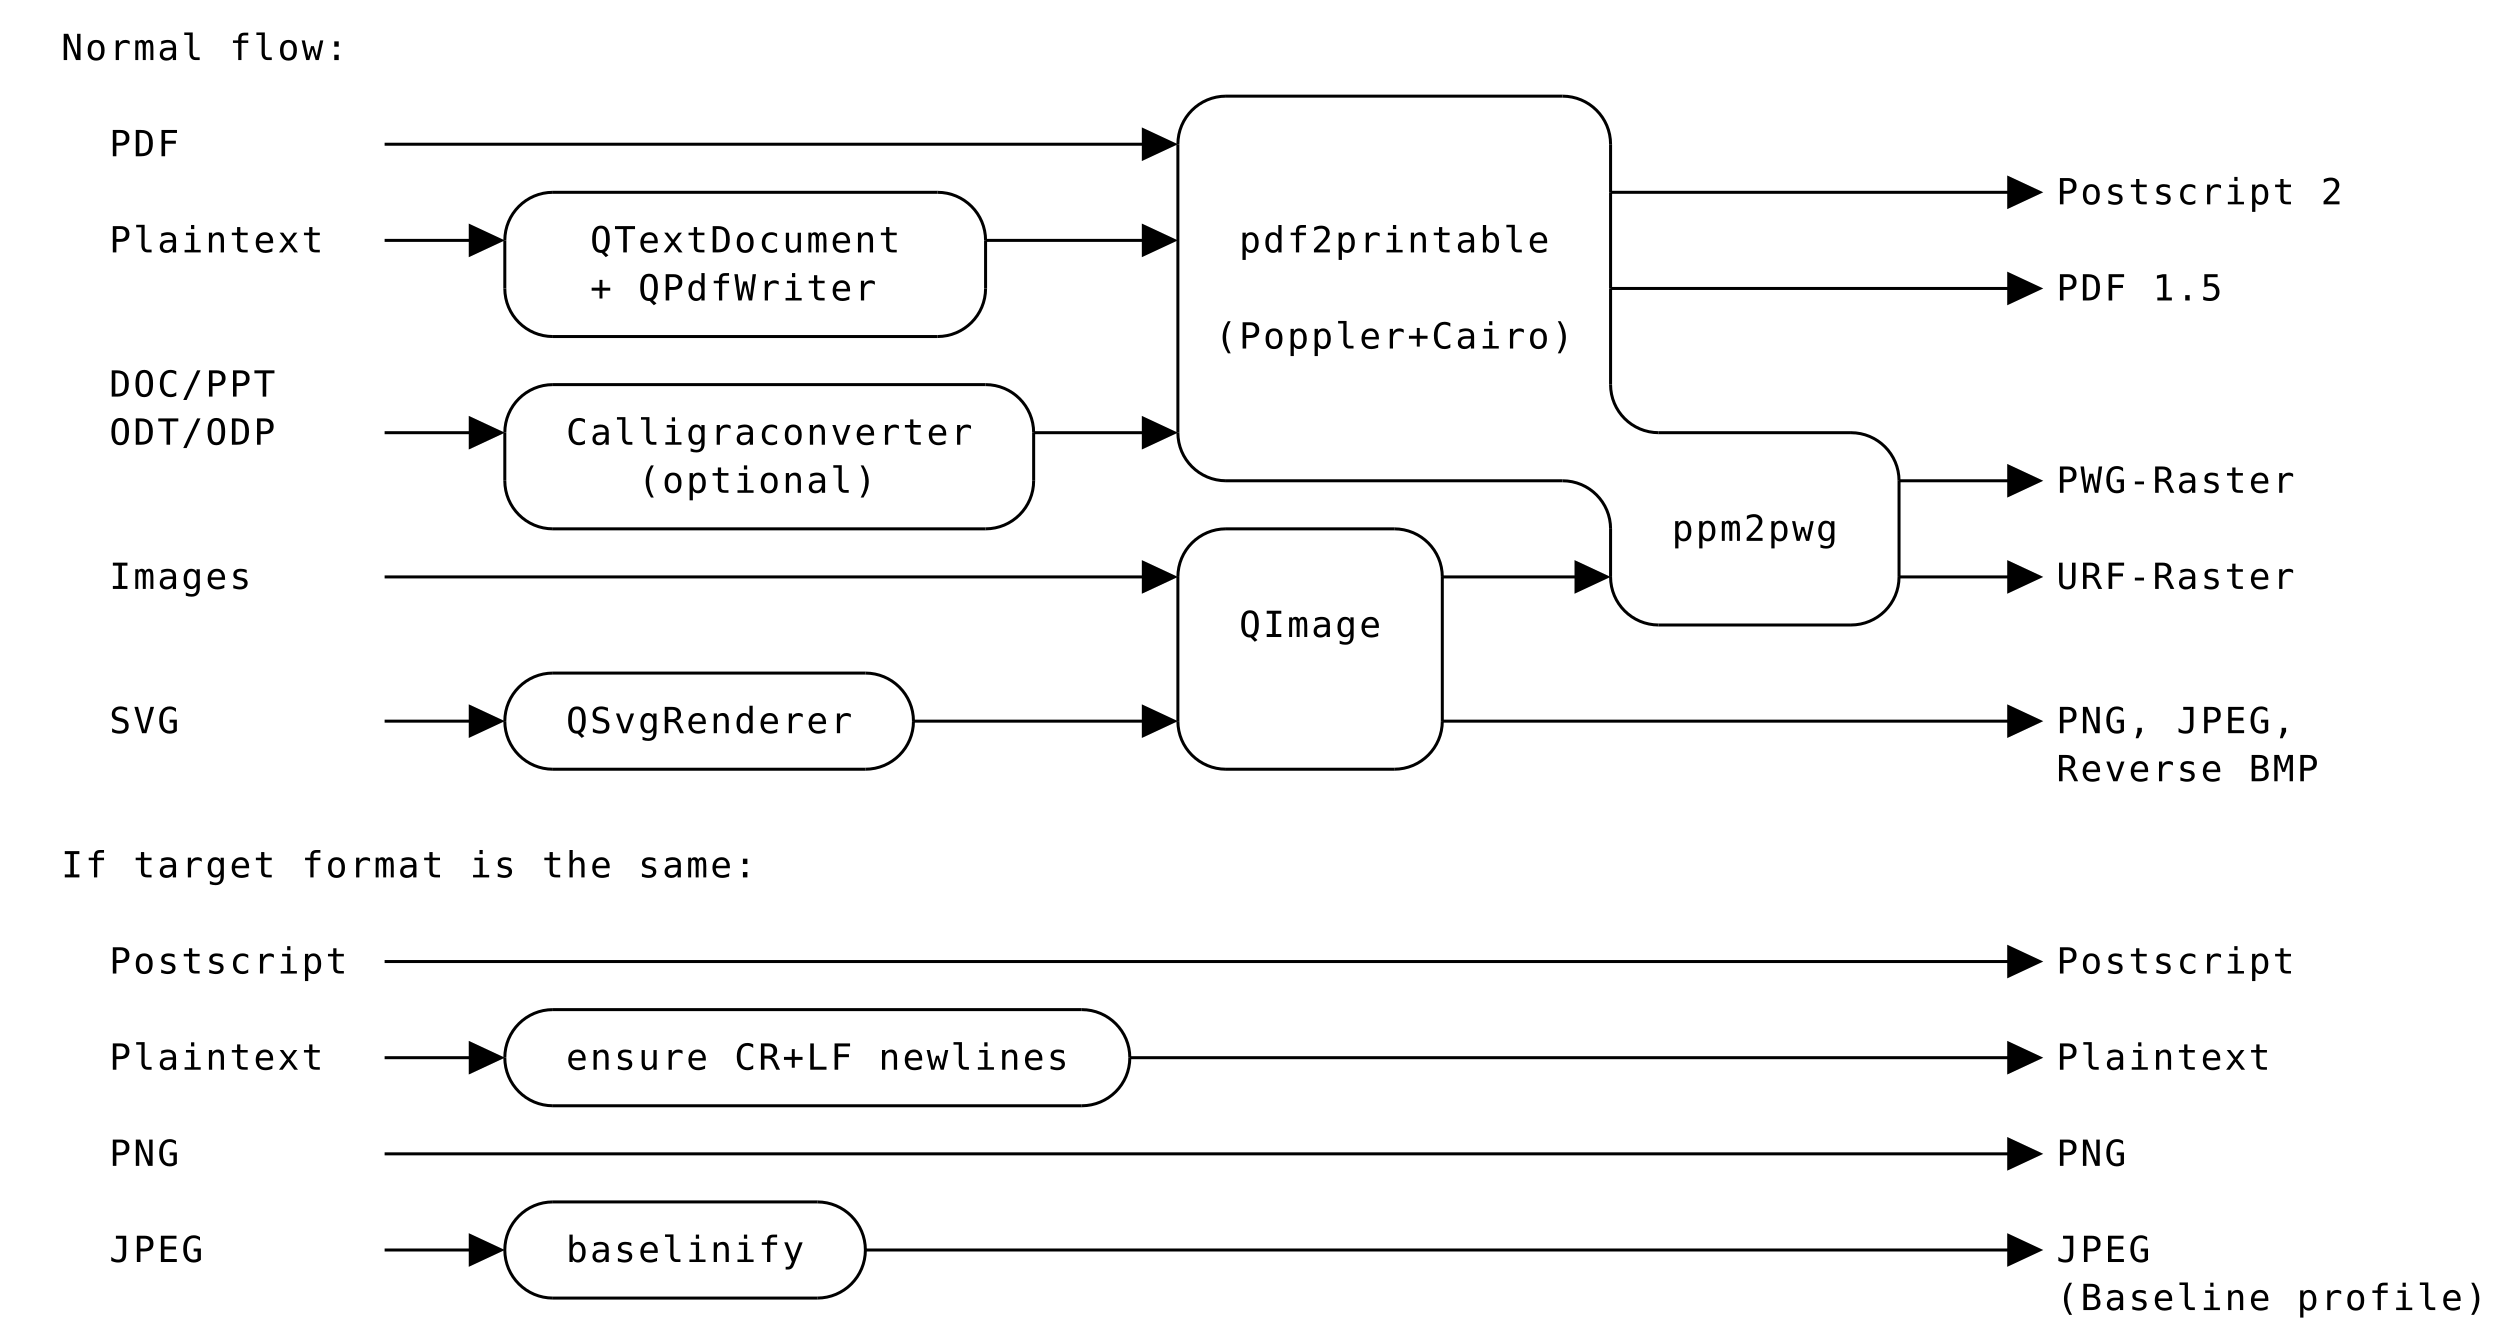
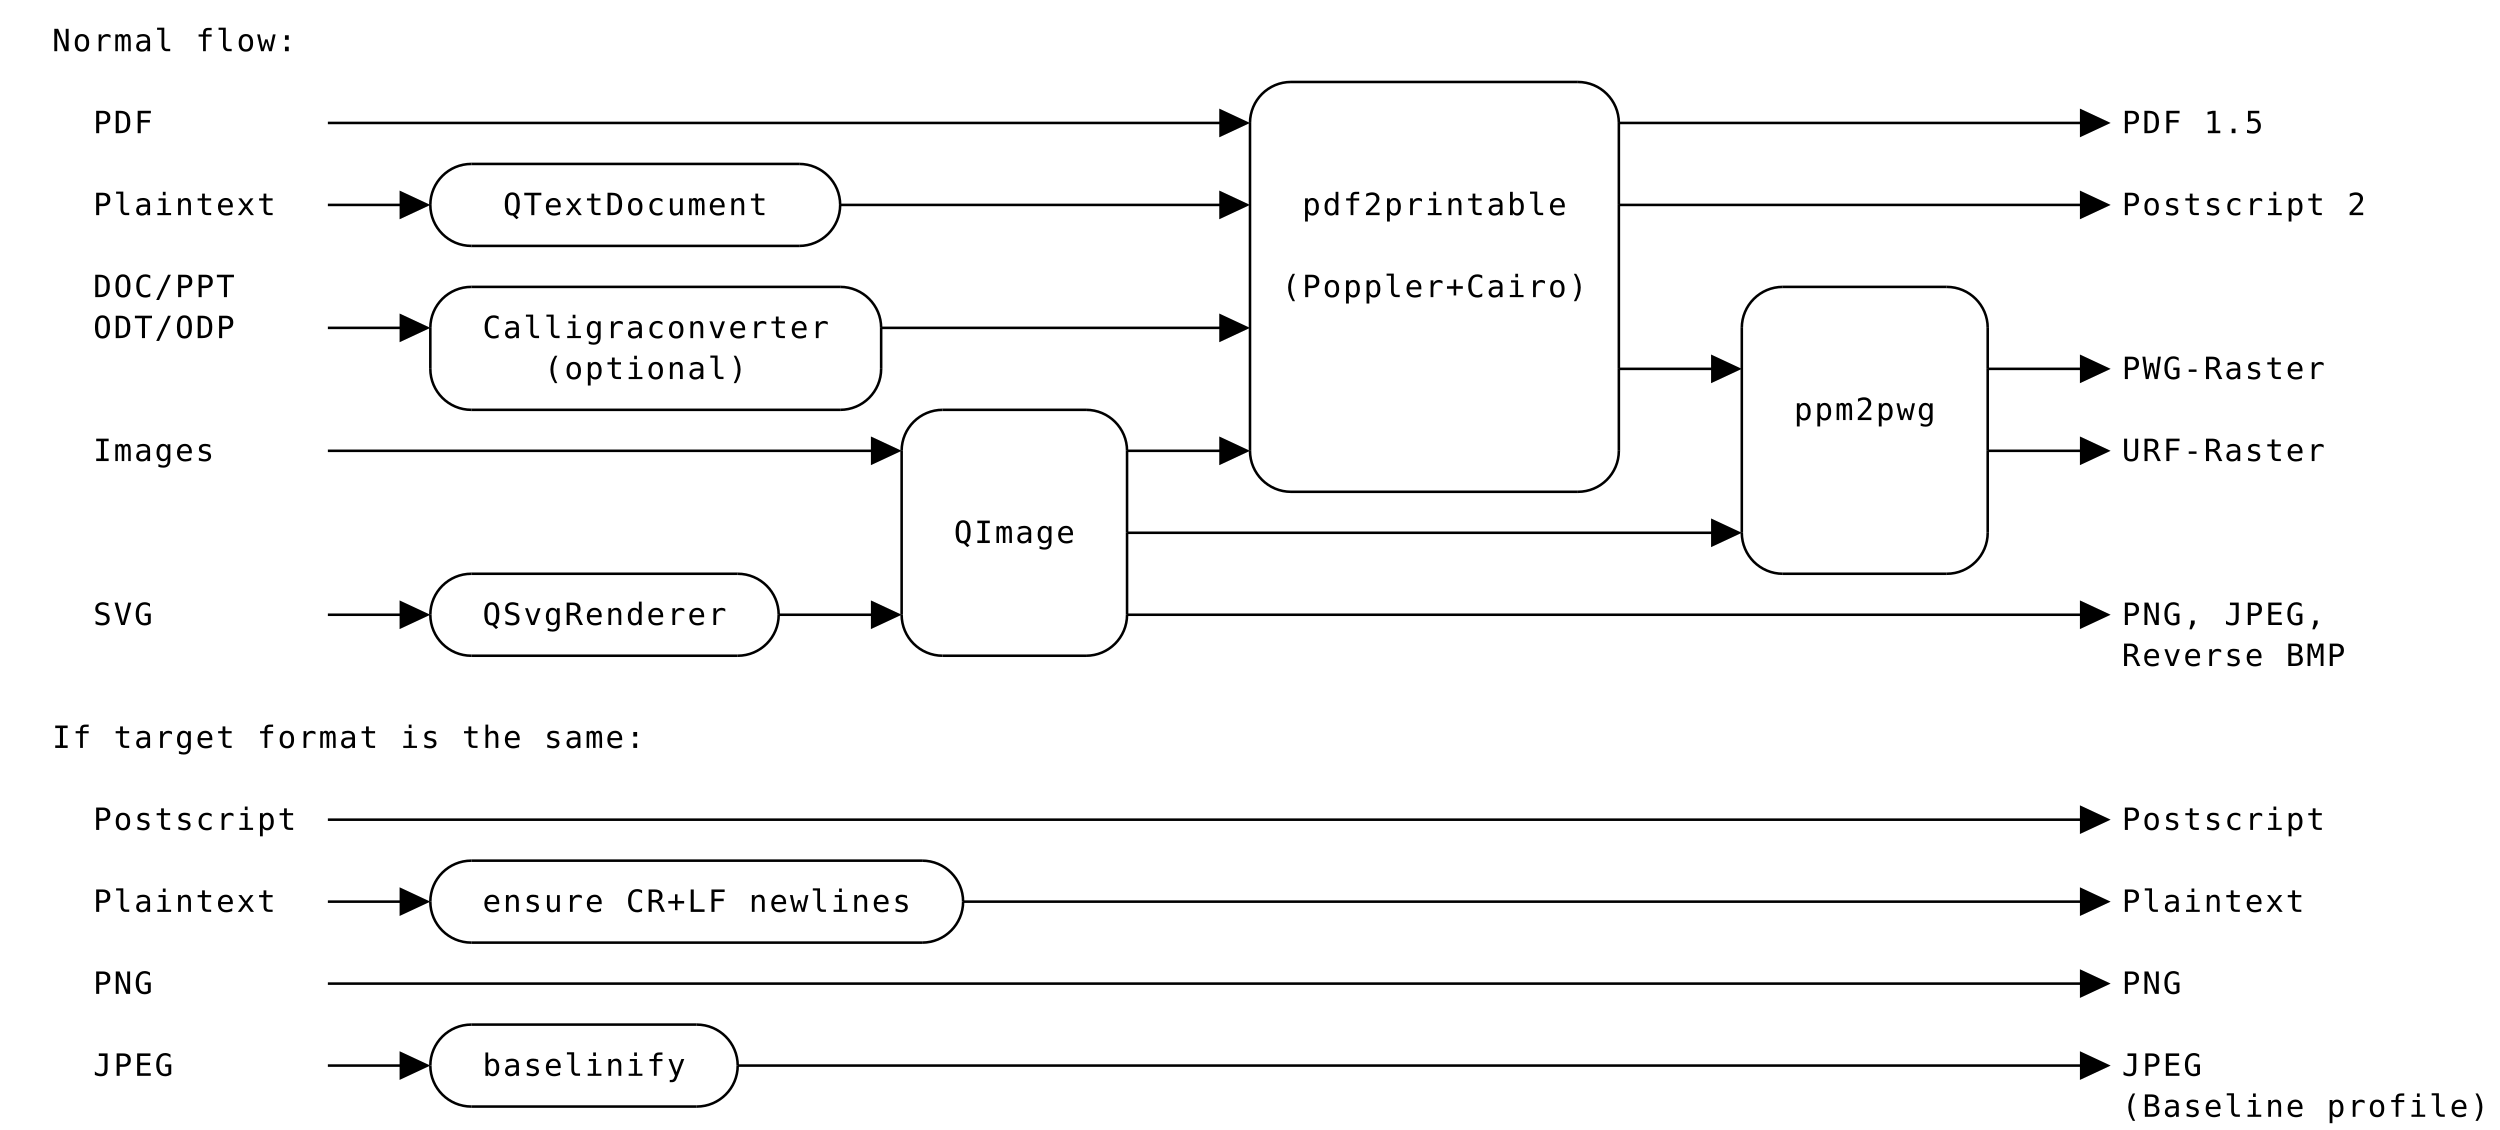
- <svg xmlns="http://www.w3.org/2000/svg" version="1.1" height="441" width="832" font-family="Menlo,Lucida Console,monospace">
+ <svg xmlns="http://www.w3.org/2000/svg" version="1.1" height="441" width="976" font-family="Menlo,Lucida Console,monospace">
  <style type="text/css">
svg {
   color: #000000;
}
@media (prefers-color-scheme: dark) {
   svg {
      color: #FFFFFF;
   }
}
</style>
  <g transform="translate(8,16)">
-     <path d="M 400,16 L 512,16" fill="none" stroke="currentColor" />
-     <path d="M 120,32 L 376,32" fill="none" stroke="currentColor" />
+     <path d="M 496,16 L 608,16" fill="none" stroke="currentColor" />
+     <path d="M 120,32 L 472,32" fill="none" stroke="currentColor" />
+     <path d="M 624,32 L 808,32" fill="none" stroke="currentColor" />
    <path d="M 176,48 L 304,48" fill="none" stroke="currentColor" />
-     <path d="M 528,48 L 664,48" fill="none" stroke="currentColor" />
    <path d="M 120,64 L 152,64" fill="none" stroke="currentColor" />
-     <path d="M 320,64 L 376,64" fill="none" stroke="currentColor" />
-     <path d="M 528,80 L 664,80" fill="none" stroke="currentColor" />
-     <path d="M 176,96 L 304,96" fill="none" stroke="currentColor" />
-     <path d="M 176,112 L 320,112" fill="none" stroke="currentColor" />
-     <path d="M 120,128 L 152,128" fill="none" stroke="currentColor" />
-     <path d="M 336,128 L 376,128" fill="none" stroke="currentColor" />
-     <path d="M 544,128 L 608,128" fill="none" stroke="currentColor" />
-     <path d="M 400,144 L 512,144" fill="none" stroke="currentColor" />
-     <path d="M 624,144 L 664,144" fill="none" stroke="currentColor" />
-     <path d="M 176,160 L 320,160" fill="none" stroke="currentColor" />
-     <path d="M 400,160 L 456,160" fill="none" stroke="currentColor" />
-     <path d="M 120,176 L 376,176" fill="none" stroke="currentColor" />
-     <path d="M 472,176 L 520,176" fill="none" stroke="currentColor" />
-     <path d="M 624,176 L 664,176" fill="none" stroke="currentColor" />
-     <path d="M 544,192 L 608,192" fill="none" stroke="currentColor" />
+     <path d="M 320,64 L 472,64" fill="none" stroke="currentColor" />
+     <path d="M 624,64 L 808,64" fill="none" stroke="currentColor" />
+     <path d="M 176,80 L 304,80" fill="none" stroke="currentColor" />
+     <path d="M 176,96 L 320,96" fill="none" stroke="currentColor" />
+     <path d="M 688,96 L 752,96" fill="none" stroke="currentColor" />
+     <path d="M 120,112 L 152,112" fill="none" stroke="currentColor" />
+     <path d="M 336,112 L 472,112" fill="none" stroke="currentColor" />
+     <path d="M 624,128 L 664,128" fill="none" stroke="currentColor" />
+     <path d="M 768,128 L 808,128" fill="none" stroke="currentColor" />
+     <path d="M 176,144 L 320,144" fill="none" stroke="currentColor" />
+     <path d="M 360,144 L 416,144" fill="none" stroke="currentColor" />
+     <path d="M 120,160 L 336,160" fill="none" stroke="currentColor" />
+     <path d="M 432,160 L 472,160" fill="none" stroke="currentColor" />
+     <path d="M 768,160 L 808,160" fill="none" stroke="currentColor" />
+     <path d="M 496,176 L 608,176" fill="none" stroke="currentColor" />
+     <path d="M 432,192 L 664,192" fill="none" stroke="currentColor" />
    <path d="M 176,208 L 280,208" fill="none" stroke="currentColor" />
+     <path d="M 688,208 L 752,208" fill="none" stroke="currentColor" />
    <path d="M 120,224 L 152,224" fill="none" stroke="currentColor" />
-     <path d="M 296,224 L 376,224" fill="none" stroke="currentColor" />
-     <path d="M 472,224 L 664,224" fill="none" stroke="currentColor" />
+     <path d="M 296,224 L 336,224" fill="none" stroke="currentColor" />
+     <path d="M 432,224 L 808,224" fill="none" stroke="currentColor" />
    <path d="M 176,240 L 280,240" fill="none" stroke="currentColor" />
-     <path d="M 400,240 L 456,240" fill="none" stroke="currentColor" />
-     <path d="M 120,304 L 664,304" fill="none" stroke="currentColor" />
+     <path d="M 360,240 L 416,240" fill="none" stroke="currentColor" />
+     <path d="M 120,304 L 808,304" fill="none" stroke="currentColor" />
    <path d="M 176,320 L 352,320" fill="none" stroke="currentColor" />
    <path d="M 120,336 L 152,336" fill="none" stroke="currentColor" />
-     <path d="M 368,336 L 664,336" fill="none" stroke="currentColor" />
+     <path d="M 368,336 L 808,336" fill="none" stroke="currentColor" />
    <path d="M 176,352 L 352,352" fill="none" stroke="currentColor" />
-     <path d="M 120,368 L 664,368" fill="none" stroke="currentColor" />
+     <path d="M 120,368 L 808,368" fill="none" stroke="currentColor" />
    <path d="M 176,384 L 264,384" fill="none" stroke="currentColor" />
    <path d="M 120,400 L 152,400" fill="none" stroke="currentColor" />
-     <path d="M 280,400 L 664,400" fill="none" stroke="currentColor" />
+     <path d="M 280,400 L 808,400" fill="none" stroke="currentColor" />
    <path d="M 176,416 L 264,416" fill="none" stroke="currentColor" />
-     <path d="M 160,64 L 160,80" fill="none" stroke="currentColor" />
-     <path d="M 160,128 L 160,144" fill="none" stroke="currentColor" />
-     <path d="M 320,64 L 320,80" fill="none" stroke="currentColor" />
-     <path d="M 336,128 L 336,144" fill="none" stroke="currentColor" />
-     <path d="M 384,32 L 384,128" fill="none" stroke="currentColor" />
-     <path d="M 384,176 L 384,224" fill="none" stroke="currentColor" />
-     <path d="M 472,176 L 472,224" fill="none" stroke="currentColor" />
-     <path d="M 528,32 L 528,48" fill="none" stroke="currentColor" />
-     <path d="M 528,48 L 528,80" fill="none" stroke="currentColor" />
-     <path d="M 528,80 L 528,112" fill="none" stroke="currentColor" />
-     <path d="M 528,160 L 528,176" fill="none" stroke="currentColor" />
-     <path d="M 624,144 L 624,176" fill="none" stroke="currentColor" />
+     <path d="M 160,112 L 160,128" fill="none" stroke="currentColor" />
+     <path d="M 336,112 L 336,128" fill="none" stroke="currentColor" />
+     <path d="M 344,160 L 344,224" fill="none" stroke="currentColor" />
+     <path d="M 432,160 L 432,192" fill="none" stroke="currentColor" />
+     <path d="M 432,192 L 432,224" fill="none" stroke="currentColor" />
+     <path d="M 480,32 L 480,160" fill="none" stroke="currentColor" />
+     <path d="M 624,32 L 624,64" fill="none" stroke="currentColor" />
+     <path d="M 624,64 L 624,128" fill="none" stroke="currentColor" />
+     <path d="M 624,128 L 624,160" fill="none" stroke="currentColor" />
+     <path d="M 672,112 L 672,192" fill="none" stroke="currentColor" />
+     <path d="M 768,112 L 768,128" fill="none" stroke="currentColor" />
+     <path d="M 768,128 L 768,160" fill="none" stroke="currentColor" />
+     <path d="M 768,160 L 768,192" fill="none" stroke="currentColor" />
    <polygon points="160,64 148,58.4 148,69.6" fill="currentColor" transform="rotate(0, 152, 64)" />
-     <polygon points="160,128 148,122.4 148,133.6" fill="currentColor" transform="rotate(0, 152, 128)" />
+     <polygon points="160,112 148,106.4 148,117.6" fill="currentColor" transform="rotate(0, 152, 112)" />
    <polygon points="160,224 148,218.4 148,229.6" fill="currentColor" transform="rotate(0, 152, 224)" />
    <polygon points="160,336 148,330.4 148,341.6" fill="currentColor" transform="rotate(0, 152, 336)" />
    <polygon points="160,400 148,394.4 148,405.6" fill="currentColor" transform="rotate(0, 152, 400)" />
-     <polygon points="384,32 372,26.4 372,37.6" fill="currentColor" transform="rotate(0, 376, 32)" />
-     <polygon points="384,64 372,58.4 372,69.6" fill="currentColor" transform="rotate(0, 376, 64)" />
-     <polygon points="384,128 372,122.4 372,133.6" fill="currentColor" transform="rotate(0, 376, 128)" />
-     <polygon points="384,176 372,170.4 372,181.6" fill="currentColor" transform="rotate(0, 376, 176)" />
-     <polygon points="384,224 372,218.4 372,229.6" fill="currentColor" transform="rotate(0, 376, 224)" />
-     <polygon points="528,176 516,170.4 516,181.6" fill="currentColor" transform="rotate(0, 520, 176)" />
-     <polygon points="672,48 660,42.4 660,53.6" fill="currentColor" transform="rotate(0, 664, 48)" />
-     <polygon points="672,80 660,74.4 660,85.6" fill="currentColor" transform="rotate(0, 664, 80)" />
-     <polygon points="672,144 660,138.4 660,149.6" fill="currentColor" transform="rotate(0, 664, 144)" />
-     <polygon points="672,176 660,170.4 660,181.6" fill="currentColor" transform="rotate(0, 664, 176)" />
-     <polygon points="672,224 660,218.4 660,229.6" fill="currentColor" transform="rotate(0, 664, 224)" />
-     <polygon points="672,304 660,298.4 660,309.6" fill="currentColor" transform="rotate(0, 664, 304)" />
-     <polygon points="672,336 660,330.4 660,341.6" fill="currentColor" transform="rotate(0, 664, 336)" />
-     <polygon points="672,368 660,362.4 660,373.6" fill="currentColor" transform="rotate(0, 664, 368)" />
-     <polygon points="672,400 660,394.4 660,405.6" fill="currentColor" transform="rotate(0, 664, 400)" />
-     <path d="M 400,16 A 16,16 0 0,0 384,32" fill="none" stroke="currentColor" />
-     <path d="M 512,16 A 16,16 0 0,1 528,32" fill="none" stroke="currentColor" />
+     <polygon points="344,160 332,154.4 332,165.6" fill="currentColor" transform="rotate(0, 336, 160)" />
+     <polygon points="344,224 332,218.4 332,229.6" fill="currentColor" transform="rotate(0, 336, 224)" />
+     <polygon points="480,32 468,26.4 468,37.6" fill="currentColor" transform="rotate(0, 472, 32)" />
+     <polygon points="480,64 468,58.4 468,69.6" fill="currentColor" transform="rotate(0, 472, 64)" />
+     <polygon points="480,112 468,106.4 468,117.6" fill="currentColor" transform="rotate(0, 472, 112)" />
+     <polygon points="480,160 468,154.4 468,165.6" fill="currentColor" transform="rotate(0, 472, 160)" />
+     <polygon points="672,128 660,122.4 660,133.6" fill="currentColor" transform="rotate(0, 664, 128)" />
+     <polygon points="672,192 660,186.4 660,197.6" fill="currentColor" transform="rotate(0, 664, 192)" />
+     <polygon points="816,32 804,26.4 804,37.6" fill="currentColor" transform="rotate(0, 808, 32)" />
+     <polygon points="816,64 804,58.4 804,69.6" fill="currentColor" transform="rotate(0, 808, 64)" />
+     <polygon points="816,128 804,122.4 804,133.6" fill="currentColor" transform="rotate(0, 808, 128)" />
+     <polygon points="816,160 804,154.4 804,165.6" fill="currentColor" transform="rotate(0, 808, 160)" />
+     <polygon points="816,224 804,218.4 804,229.6" fill="currentColor" transform="rotate(0, 808, 224)" />
+     <polygon points="816,304 804,298.4 804,309.6" fill="currentColor" transform="rotate(0, 808, 304)" />
+     <polygon points="816,336 804,330.4 804,341.6" fill="currentColor" transform="rotate(0, 808, 336)" />
+     <polygon points="816,368 804,362.4 804,373.6" fill="currentColor" transform="rotate(0, 808, 368)" />
+     <polygon points="816,400 804,394.4 804,405.6" fill="currentColor" transform="rotate(0, 808, 400)" />
+     <path d="M 496,16 A 16,16 0 0,0 480,32" fill="none" stroke="currentColor" />
+     <path d="M 608,16 A 16,16 0 0,1 624,32" fill="none" stroke="currentColor" />
    <path d="M 176,48 A 16,16 0 0,0 160,64" fill="none" stroke="currentColor" />
    <path d="M 304,48 A 16,16 0 0,1 320,64" fill="none" stroke="currentColor" />
-     <path d="M 160,80 A 16,16 0 0,0 176,96" fill="none" stroke="currentColor" />
-     <path d="M 320,80 A 16,16 0 0,1 304,96" fill="none" stroke="currentColor" />
-     <path d="M 176,112 A 16,16 0 0,0 160,128" fill="none" stroke="currentColor" />
-     <path d="M 320,112 A 16,16 0 0,1 336,128" fill="none" stroke="currentColor" />
-     <path d="M 528,112 A 16,16 0 0,0 544,128" fill="none" stroke="currentColor" />
-     <path d="M 608,128 A 16,16 0 0,1 624,144" fill="none" stroke="currentColor" />
-     <path d="M 384,128 A 16,16 0 0,0 400,144" fill="none" stroke="currentColor" />
-     <path d="M 512,144 A 16,16 0 0,1 528,160" fill="none" stroke="currentColor" />
-     <path d="M 160,144 A 16,16 0 0,0 176,160" fill="none" stroke="currentColor" />
-     <path d="M 336,144 A 16,16 0 0,1 320,160" fill="none" stroke="currentColor" />
-     <path d="M 400,160 A 16,16 0 0,0 384,176" fill="none" stroke="currentColor" />
-     <path d="M 456,160 A 16,16 0 0,1 472,176" fill="none" stroke="currentColor" />
-     <path d="M 528,176 A 16,16 0 0,0 544,192" fill="none" stroke="currentColor" />
-     <path d="M 624,176 A 16,16 0 0,1 608,192" fill="none" stroke="currentColor" />
+     <path d="M 160,64 A 16,16 0 0,0 176,80" fill="none" stroke="currentColor" />
+     <path d="M 320,64 A 16,16 0 0,1 304,80" fill="none" stroke="currentColor" />
+     <path d="M 176,96 A 16,16 0 0,0 160,112" fill="none" stroke="currentColor" />
+     <path d="M 320,96 A 16,16 0 0,1 336,112" fill="none" stroke="currentColor" />
+     <path d="M 688,96 A 16,16 0 0,0 672,112" fill="none" stroke="currentColor" />
+     <path d="M 752,96 A 16,16 0 0,1 768,112" fill="none" stroke="currentColor" />
+     <path d="M 160,128 A 16,16 0 0,0 176,144" fill="none" stroke="currentColor" />
+     <path d="M 336,128 A 16,16 0 0,1 320,144" fill="none" stroke="currentColor" />
+     <path d="M 360,144 A 16,16 0 0,0 344,160" fill="none" stroke="currentColor" />
+     <path d="M 416,144 A 16,16 0 0,1 432,160" fill="none" stroke="currentColor" />
+     <path d="M 480,160 A 16,16 0 0,0 496,176" fill="none" stroke="currentColor" />
+     <path d="M 624,160 A 16,16 0 0,1 608,176" fill="none" stroke="currentColor" />
    <path d="M 176,208 A 16,16 0 0,0 160,224" fill="none" stroke="currentColor" />
    <path d="M 280,208 A 16,16 0 0,1 296,224" fill="none" stroke="currentColor" />
+     <path d="M 672,192 A 16,16 0 0,0 688,208" fill="none" stroke="currentColor" />
+     <path d="M 768,192 A 16,16 0 0,1 752,208" fill="none" stroke="currentColor" />
    <path d="M 160,224 A 16,16 0 0,0 176,240" fill="none" stroke="currentColor" />
    <path d="M 296,224 A 16,16 0 0,1 280,240" fill="none" stroke="currentColor" />
-     <path d="M 384,224 A 16,16 0 0,0 400,240" fill="none" stroke="currentColor" />
-     <path d="M 472,224 A 16,16 0 0,1 456,240" fill="none" stroke="currentColor" />
+     <path d="M 344,224 A 16,16 0 0,0 360,240" fill="none" stroke="currentColor" />
+     <path d="M 432,224 A 16,16 0 0,1 416,240" fill="none" stroke="currentColor" />
    <path d="M 176,320 A 16,16 0 0,0 160,336" fill="none" stroke="currentColor" />
    <path d="M 352,320 A 16,16 0 0,1 368,336" fill="none" stroke="currentColor" />
    <path d="M 160,336 A 16,16 0 0,0 176,352" fill="none" stroke="currentColor" />
    <path d="M 368,336 A 16,16 0 0,1 352,352" fill="none" stroke="currentColor" />
    <path d="M 176,384 A 16,16 0 0,0 160,400" fill="none" stroke="currentColor" />
    <path d="M 264,384 A 16,16 0 0,1 280,400" fill="none" stroke="currentColor" />
    <path d="M 160,400 A 16,16 0 0,0 176,416" fill="none" stroke="currentColor" />
    <path d="M 280,400 A 16,16 0 0,1 264,416" fill="none" stroke="currentColor" />
    <style>
  text {
       text-anchor: middle;
       font-family: "Menlo","Lucida Console","monospace";
       fill: currentColor;
       font-size: 1em;
  }
</style>
    <text x="16" y="4">N</text>
    <text x="24" y="4">o</text>
    <text x="32" y="4">r</text>
    <text x="40" y="4">m</text>
    <text x="48" y="4">a</text>
    <text x="56" y="4">l</text>
    <text x="72" y="4">f</text>
    <text x="80" y="4">l</text>
    <text x="88" y="4">o</text>
    <text x="96" y="4">w</text>
    <text x="104" y="4">:</text>
    <text x="32" y="36">P</text>
    <text x="40" y="36">D</text>
    <text x="48" y="36">F</text>
-     <text x="680" y="52">P</text>
-     <text x="688" y="52">o</text>
-     <text x="696" y="52">s</text>
-     <text x="704" y="52">t</text>
-     <text x="712" y="52">s</text>
-     <text x="720" y="52">c</text>
-     <text x="728" y="52">r</text>
-     <text x="736" y="52">i</text>
-     <text x="744" y="52">p</text>
-     <text x="752" y="52">t</text>
-     <text x="768" y="52">2</text>
+     <text x="824" y="36">P</text>
+     <text x="832" y="36">D</text>
+     <text x="840" y="36">F</text>
+     <text x="856" y="36">1</text>
+     <text x="864" y="36">.</text>
+     <text x="872" y="36">5</text>
    <text x="32" y="68">P</text>
    <text x="40" y="68">l</text>
    <text x="48" y="68">a</text>
    <text x="56" y="68">i</text>
    <text x="64" y="68">n</text>
    <text x="72" y="68">t</text>
    <text x="80" y="68">e</text>
    <text x="88" y="68">x</text>
    <text x="96" y="68">t</text>
    <text x="192" y="68">Q</text>
    <text x="200" y="68">T</text>
    <text x="208" y="68">e</text>
    <text x="216" y="68">x</text>
    <text x="224" y="68">t</text>
    <text x="232" y="68">D</text>
    <text x="240" y="68">o</text>
    <text x="248" y="68">c</text>
    <text x="256" y="68">u</text>
    <text x="264" y="68">m</text>
    <text x="272" y="68">e</text>
    <text x="280" y="68">n</text>
    <text x="288" y="68">t</text>
-     <text x="408" y="68">p</text>
-     <text x="416" y="68">d</text>
-     <text x="424" y="68">f</text>
-     <text x="432" y="68">2</text>
-     <text x="440" y="68">p</text>
-     <text x="448" y="68">r</text>
-     <text x="456" y="68">i</text>
-     <text x="464" y="68">n</text>
-     <text x="472" y="68">t</text>
-     <text x="480" y="68">a</text>
-     <text x="488" y="68">b</text>
-     <text x="496" y="68">l</text>
-     <text x="504" y="68">e</text>
-     <text x="192" y="84">+</text>
-     <text x="208" y="84">Q</text>
-     <text x="216" y="84">P</text>
-     <text x="224" y="84">d</text>
-     <text x="232" y="84">f</text>
-     <text x="240" y="84">W</text>
-     <text x="248" y="84">r</text>
-     <text x="256" y="84">i</text>
-     <text x="264" y="84">t</text>
-     <text x="272" y="84">e</text>
-     <text x="280" y="84">r</text>
-     <text x="680" y="84">P</text>
-     <text x="688" y="84">D</text>
-     <text x="696" y="84">F</text>
-     <text x="712" y="84">1</text>
-     <text x="720" y="84">.</text>
-     <text x="728" y="84">5</text>
-     <text x="400" y="100">(</text>
-     <text x="408" y="100">P</text>
-     <text x="416" y="100">o</text>
-     <text x="424" y="100">p</text>
-     <text x="432" y="100">p</text>
-     <text x="440" y="100">l</text>
-     <text x="448" y="100">e</text>
-     <text x="456" y="100">r</text>
-     <text x="464" y="100">+</text>
-     <text x="472" y="100">C</text>
-     <text x="480" y="100">a</text>
-     <text x="488" y="100">i</text>
-     <text x="496" y="100">r</text>
-     <text x="504" y="100">o</text>
-     <text x="512" y="100">)</text>
-     <text x="32" y="116">D</text>
-     <text x="40" y="116">O</text>
-     <text x="48" y="116">C</text>
+     <text x="504" y="68">p</text>
+     <text x="512" y="68">d</text>
+     <text x="520" y="68">f</text>
+     <text x="528" y="68">2</text>
+     <text x="536" y="68">p</text>
+     <text x="544" y="68">r</text>
+     <text x="552" y="68">i</text>
+     <text x="560" y="68">n</text>
+     <text x="568" y="68">t</text>
+     <text x="576" y="68">a</text>
+     <text x="584" y="68">b</text>
+     <text x="592" y="68">l</text>
+     <text x="600" y="68">e</text>
+     <text x="824" y="68">P</text>
+     <text x="832" y="68">o</text>
+     <text x="840" y="68">s</text>
+     <text x="848" y="68">t</text>
+     <text x="856" y="68">s</text>
+     <text x="864" y="68">c</text>
+     <text x="872" y="68">r</text>
+     <text x="880" y="68">i</text>
+     <text x="888" y="68">p</text>
+     <text x="896" y="68">t</text>
+     <text x="912" y="68">2</text>
+     <text x="32" y="100">D</text>
+     <text x="40" y="100">O</text>
+     <text x="48" y="100">C</text>
+     <text x="56" y="100">/</text>
+     <text x="64" y="100">P</text>
+     <text x="72" y="100">P</text>
+     <text x="80" y="100">T</text>
+     <text x="496" y="100">(</text>
+     <text x="504" y="100">P</text>
+     <text x="512" y="100">o</text>
+     <text x="520" y="100">p</text>
+     <text x="528" y="100">p</text>
+     <text x="536" y="100">l</text>
+     <text x="544" y="100">e</text>
+     <text x="552" y="100">r</text>
+     <text x="560" y="100">+</text>
+     <text x="568" y="100">C</text>
+     <text x="576" y="100">a</text>
+     <text x="584" y="100">i</text>
+     <text x="592" y="100">r</text>
+     <text x="600" y="100">o</text>
+     <text x="608" y="100">)</text>
+     <text x="32" y="116">O</text>
+     <text x="40" y="116">D</text>
+     <text x="48" y="116">T</text>
    <text x="56" y="116">/</text>
-     <text x="64" y="116">P</text>
-     <text x="72" y="116">P</text>
-     <text x="80" y="116">T</text>
-     <text x="32" y="132">O</text>
-     <text x="40" y="132">D</text>
-     <text x="48" y="132">T</text>
-     <text x="56" y="132">/</text>
-     <text x="64" y="132">O</text>
-     <text x="72" y="132">D</text>
-     <text x="80" y="132">P</text>
-     <text x="184" y="132">C</text>
-     <text x="192" y="132">a</text>
-     <text x="200" y="132">l</text>
-     <text x="208" y="132">l</text>
-     <text x="216" y="132">i</text>
-     <text x="224" y="132">g</text>
-     <text x="232" y="132">r</text>
-     <text x="240" y="132">a</text>
-     <text x="248" y="132">c</text>
-     <text x="256" y="132">o</text>
-     <text x="264" y="132">n</text>
-     <text x="272" y="132">v</text>
-     <text x="280" y="132">e</text>
-     <text x="288" y="132">r</text>
-     <text x="296" y="132">t</text>
-     <text x="304" y="132">e</text>
-     <text x="312" y="132">r</text>
-     <text x="208" y="148">(</text>
-     <text x="216" y="148">o</text>
-     <text x="224" y="148">p</text>
-     <text x="232" y="148">t</text>
-     <text x="240" y="148">i</text>
-     <text x="248" y="148">o</text>
-     <text x="256" y="148">n</text>
-     <text x="264" y="148">a</text>
-     <text x="272" y="148">l</text>
-     <text x="280" y="148">)</text>
-     <text x="680" y="148">P</text>
-     <text x="688" y="148">W</text>
-     <text x="696" y="148">G</text>
-     <text x="704" y="148">-</text>
-     <text x="712" y="148">R</text>
-     <text x="720" y="148">a</text>
-     <text x="728" y="148">s</text>
-     <text x="736" y="148">t</text>
-     <text x="744" y="148">e</text>
-     <text x="752" y="148">r</text>
-     <text x="552" y="164">p</text>
-     <text x="560" y="164">p</text>
-     <text x="568" y="164">m</text>
-     <text x="576" y="164">2</text>
-     <text x="584" y="164">p</text>
-     <text x="592" y="164">w</text>
-     <text x="600" y="164">g</text>
-     <text x="32" y="180">I</text>
-     <text x="40" y="180">m</text>
-     <text x="48" y="180">a</text>
-     <text x="56" y="180">g</text>
-     <text x="64" y="180">e</text>
-     <text x="72" y="180">s</text>
-     <text x="680" y="180">U</text>
-     <text x="688" y="180">R</text>
-     <text x="696" y="180">F</text>
-     <text x="704" y="180">-</text>
-     <text x="712" y="180">R</text>
-     <text x="720" y="180">a</text>
-     <text x="728" y="180">s</text>
-     <text x="736" y="180">t</text>
-     <text x="744" y="180">e</text>
-     <text x="752" y="180">r</text>
-     <text x="408" y="196">Q</text>
-     <text x="416" y="196">I</text>
-     <text x="424" y="196">m</text>
-     <text x="432" y="196">a</text>
-     <text x="440" y="196">g</text>
-     <text x="448" y="196">e</text>
+     <text x="64" y="116">O</text>
+     <text x="72" y="116">D</text>
+     <text x="80" y="116">P</text>
+     <text x="184" y="116">C</text>
+     <text x="192" y="116">a</text>
+     <text x="200" y="116">l</text>
+     <text x="208" y="116">l</text>
+     <text x="216" y="116">i</text>
+     <text x="224" y="116">g</text>
+     <text x="232" y="116">r</text>
+     <text x="240" y="116">a</text>
+     <text x="248" y="116">c</text>
+     <text x="256" y="116">o</text>
+     <text x="264" y="116">n</text>
+     <text x="272" y="116">v</text>
+     <text x="280" y="116">e</text>
+     <text x="288" y="116">r</text>
+     <text x="296" y="116">t</text>
+     <text x="304" y="116">e</text>
+     <text x="312" y="116">r</text>
+     <text x="208" y="132">(</text>
+     <text x="216" y="132">o</text>
+     <text x="224" y="132">p</text>
+     <text x="232" y="132">t</text>
+     <text x="240" y="132">i</text>
+     <text x="248" y="132">o</text>
+     <text x="256" y="132">n</text>
+     <text x="264" y="132">a</text>
+     <text x="272" y="132">l</text>
+     <text x="280" y="132">)</text>
+     <text x="824" y="132">P</text>
+     <text x="832" y="132">W</text>
+     <text x="840" y="132">G</text>
+     <text x="848" y="132">-</text>
+     <text x="856" y="132">R</text>
+     <text x="864" y="132">a</text>
+     <text x="872" y="132">s</text>
+     <text x="880" y="132">t</text>
+     <text x="888" y="132">e</text>
+     <text x="896" y="132">r</text>
+     <text x="696" y="148">p</text>
+     <text x="704" y="148">p</text>
+     <text x="712" y="148">m</text>
+     <text x="720" y="148">2</text>
+     <text x="728" y="148">p</text>
+     <text x="736" y="148">w</text>
+     <text x="744" y="148">g</text>
+     <text x="32" y="164">I</text>
+     <text x="40" y="164">m</text>
+     <text x="48" y="164">a</text>
+     <text x="56" y="164">g</text>
+     <text x="64" y="164">e</text>
+     <text x="72" y="164">s</text>
+     <text x="824" y="164">U</text>
+     <text x="832" y="164">R</text>
+     <text x="840" y="164">F</text>
+     <text x="848" y="164">-</text>
+     <text x="856" y="164">R</text>
+     <text x="864" y="164">a</text>
+     <text x="872" y="164">s</text>
+     <text x="880" y="164">t</text>
+     <text x="888" y="164">e</text>
+     <text x="896" y="164">r</text>
+     <text x="368" y="196">Q</text>
+     <text x="376" y="196">I</text>
+     <text x="384" y="196">m</text>
+     <text x="392" y="196">a</text>
+     <text x="400" y="196">g</text>
+     <text x="408" y="196">e</text>
    <text x="32" y="228">S</text>
    <text x="40" y="228">V</text>
    <text x="48" y="228">G</text>
    <text x="184" y="228">Q</text>
    <text x="192" y="228">S</text>
    <text x="200" y="228">v</text>
    <text x="208" y="228">g</text>
    <text x="216" y="228">R</text>
    <text x="224" y="228">e</text>
    <text x="232" y="228">n</text>
    <text x="240" y="228">d</text>
    <text x="248" y="228">e</text>
    <text x="256" y="228">r</text>
    <text x="264" y="228">e</text>
    <text x="272" y="228">r</text>
-     <text x="680" y="228">P</text>
-     <text x="688" y="228">N</text>
-     <text x="696" y="228">G</text>
-     <text x="704" y="228">,</text>
-     <text x="720" y="228">J</text>
-     <text x="728" y="228">P</text>
-     <text x="736" y="228">E</text>
-     <text x="744" y="228">G</text>
-     <text x="752" y="228">,</text>
-     <text x="680" y="244">R</text>
-     <text x="688" y="244">e</text>
-     <text x="696" y="244">v</text>
-     <text x="704" y="244">e</text>
-     <text x="712" y="244">r</text>
-     <text x="720" y="244">s</text>
-     <text x="728" y="244">e</text>
-     <text x="744" y="244">B</text>
-     <text x="752" y="244">M</text>
-     <text x="760" y="244">P</text>
+     <text x="824" y="228">P</text>
+     <text x="832" y="228">N</text>
+     <text x="840" y="228">G</text>
+     <text x="848" y="228">,</text>
+     <text x="864" y="228">J</text>
+     <text x="872" y="228">P</text>
+     <text x="880" y="228">E</text>
+     <text x="888" y="228">G</text>
+     <text x="896" y="228">,</text>
+     <text x="824" y="244">R</text>
+     <text x="832" y="244">e</text>
+     <text x="840" y="244">v</text>
+     <text x="848" y="244">e</text>
+     <text x="856" y="244">r</text>
+     <text x="864" y="244">s</text>
+     <text x="872" y="244">e</text>
+     <text x="888" y="244">B</text>
+     <text x="896" y="244">M</text>
+     <text x="904" y="244">P</text>
    <text x="16" y="276">I</text>
    <text x="24" y="276">f</text>
    <text x="40" y="276">t</text>
    <text x="48" y="276">a</text>
    <text x="56" y="276">r</text>
    <text x="64" y="276">g</text>
    <text x="72" y="276">e</text>
    <text x="80" y="276">t</text>
    <text x="96" y="276">f</text>
    <text x="104" y="276">o</text>
    <text x="112" y="276">r</text>
    <text x="120" y="276">m</text>
    <text x="128" y="276">a</text>
    <text x="136" y="276">t</text>
    <text x="152" y="276">i</text>
    <text x="160" y="276">s</text>
    <text x="176" y="276">t</text>
    <text x="184" y="276">h</text>
    <text x="192" y="276">e</text>
    <text x="208" y="276">s</text>
    <text x="216" y="276">a</text>
    <text x="224" y="276">m</text>
    <text x="232" y="276">e</text>
    <text x="240" y="276">:</text>
    <text x="32" y="308">P</text>
    <text x="40" y="308">o</text>
    <text x="48" y="308">s</text>
    <text x="56" y="308">t</text>
    <text x="64" y="308">s</text>
    <text x="72" y="308">c</text>
    <text x="80" y="308">r</text>
    <text x="88" y="308">i</text>
    <text x="96" y="308">p</text>
    <text x="104" y="308">t</text>
-     <text x="680" y="308">P</text>
-     <text x="688" y="308">o</text>
-     <text x="696" y="308">s</text>
-     <text x="704" y="308">t</text>
-     <text x="712" y="308">s</text>
-     <text x="720" y="308">c</text>
-     <text x="728" y="308">r</text>
-     <text x="736" y="308">i</text>
-     <text x="744" y="308">p</text>
-     <text x="752" y="308">t</text>
+     <text x="824" y="308">P</text>
+     <text x="832" y="308">o</text>
+     <text x="840" y="308">s</text>
+     <text x="848" y="308">t</text>
+     <text x="856" y="308">s</text>
+     <text x="864" y="308">c</text>
+     <text x="872" y="308">r</text>
+     <text x="880" y="308">i</text>
+     <text x="888" y="308">p</text>
+     <text x="896" y="308">t</text>
    <text x="32" y="340">P</text>
    <text x="40" y="340">l</text>
    <text x="48" y="340">a</text>
    <text x="56" y="340">i</text>
    <text x="64" y="340">n</text>
    <text x="72" y="340">t</text>
    <text x="80" y="340">e</text>
    <text x="88" y="340">x</text>
    <text x="96" y="340">t</text>
    <text x="184" y="340">e</text>
    <text x="192" y="340">n</text>
    <text x="200" y="340">s</text>
    <text x="208" y="340">u</text>
    <text x="216" y="340">r</text>
    <text x="224" y="340">e</text>
    <text x="240" y="340">C</text>
    <text x="248" y="340">R</text>
    <text x="256" y="340">+</text>
    <text x="264" y="340">L</text>
    <text x="272" y="340">F</text>
    <text x="288" y="340">n</text>
    <text x="296" y="340">e</text>
    <text x="304" y="340">w</text>
    <text x="312" y="340">l</text>
    <text x="320" y="340">i</text>
    <text x="328" y="340">n</text>
    <text x="336" y="340">e</text>
    <text x="344" y="340">s</text>
-     <text x="680" y="340">P</text>
-     <text x="688" y="340">l</text>
-     <text x="696" y="340">a</text>
-     <text x="704" y="340">i</text>
-     <text x="712" y="340">n</text>
-     <text x="720" y="340">t</text>
-     <text x="728" y="340">e</text>
-     <text x="736" y="340">x</text>
-     <text x="744" y="340">t</text>
+     <text x="824" y="340">P</text>
+     <text x="832" y="340">l</text>
+     <text x="840" y="340">a</text>
+     <text x="848" y="340">i</text>
+     <text x="856" y="340">n</text>
+     <text x="864" y="340">t</text>
+     <text x="872" y="340">e</text>
+     <text x="880" y="340">x</text>
+     <text x="888" y="340">t</text>
    <text x="32" y="372">P</text>
    <text x="40" y="372">N</text>
    <text x="48" y="372">G</text>
-     <text x="680" y="372">P</text>
-     <text x="688" y="372">N</text>
-     <text x="696" y="372">G</text>
+     <text x="824" y="372">P</text>
+     <text x="832" y="372">N</text>
+     <text x="840" y="372">G</text>
    <text x="32" y="404">J</text>
    <text x="40" y="404">P</text>
    <text x="48" y="404">E</text>
    <text x="56" y="404">G</text>
    <text x="184" y="404">b</text>
    <text x="192" y="404">a</text>
    <text x="200" y="404">s</text>
    <text x="208" y="404">e</text>
    <text x="216" y="404">l</text>
    <text x="224" y="404">i</text>
    <text x="232" y="404">n</text>
    <text x="240" y="404">i</text>
    <text x="248" y="404">f</text>
    <text x="256" y="404">y</text>
-     <text x="680" y="404">J</text>
-     <text x="688" y="404">P</text>
-     <text x="696" y="404">E</text>
-     <text x="704" y="404">G</text>
-     <text x="680" y="420">(</text>
-     <text x="688" y="420">B</text>
-     <text x="696" y="420">a</text>
-     <text x="704" y="420">s</text>
-     <text x="712" y="420">e</text>
-     <text x="720" y="420">l</text>
-     <text x="728" y="420">i</text>
-     <text x="736" y="420">n</text>
-     <text x="744" y="420">e</text>
-     <text x="760" y="420">p</text>
-     <text x="768" y="420">r</text>
-     <text x="776" y="420">o</text>
-     <text x="784" y="420">f</text>
-     <text x="792" y="420">i</text>
-     <text x="800" y="420">l</text>
-     <text x="808" y="420">e</text>
-     <text x="816" y="420">)</text>
+     <text x="824" y="404">J</text>
+     <text x="832" y="404">P</text>
+     <text x="840" y="404">E</text>
+     <text x="848" y="404">G</text>
+     <text x="824" y="420">(</text>
+     <text x="832" y="420">B</text>
+     <text x="840" y="420">a</text>
+     <text x="848" y="420">s</text>
+     <text x="856" y="420">e</text>
+     <text x="864" y="420">l</text>
+     <text x="872" y="420">i</text>
+     <text x="880" y="420">n</text>
+     <text x="888" y="420">e</text>
+     <text x="904" y="420">p</text>
+     <text x="912" y="420">r</text>
+     <text x="920" y="420">o</text>
+     <text x="928" y="420">f</text>
+     <text x="936" y="420">i</text>
+     <text x="944" y="420">l</text>
+     <text x="952" y="420">e</text>
+     <text x="960" y="420">)</text>
  </g>
</svg>
